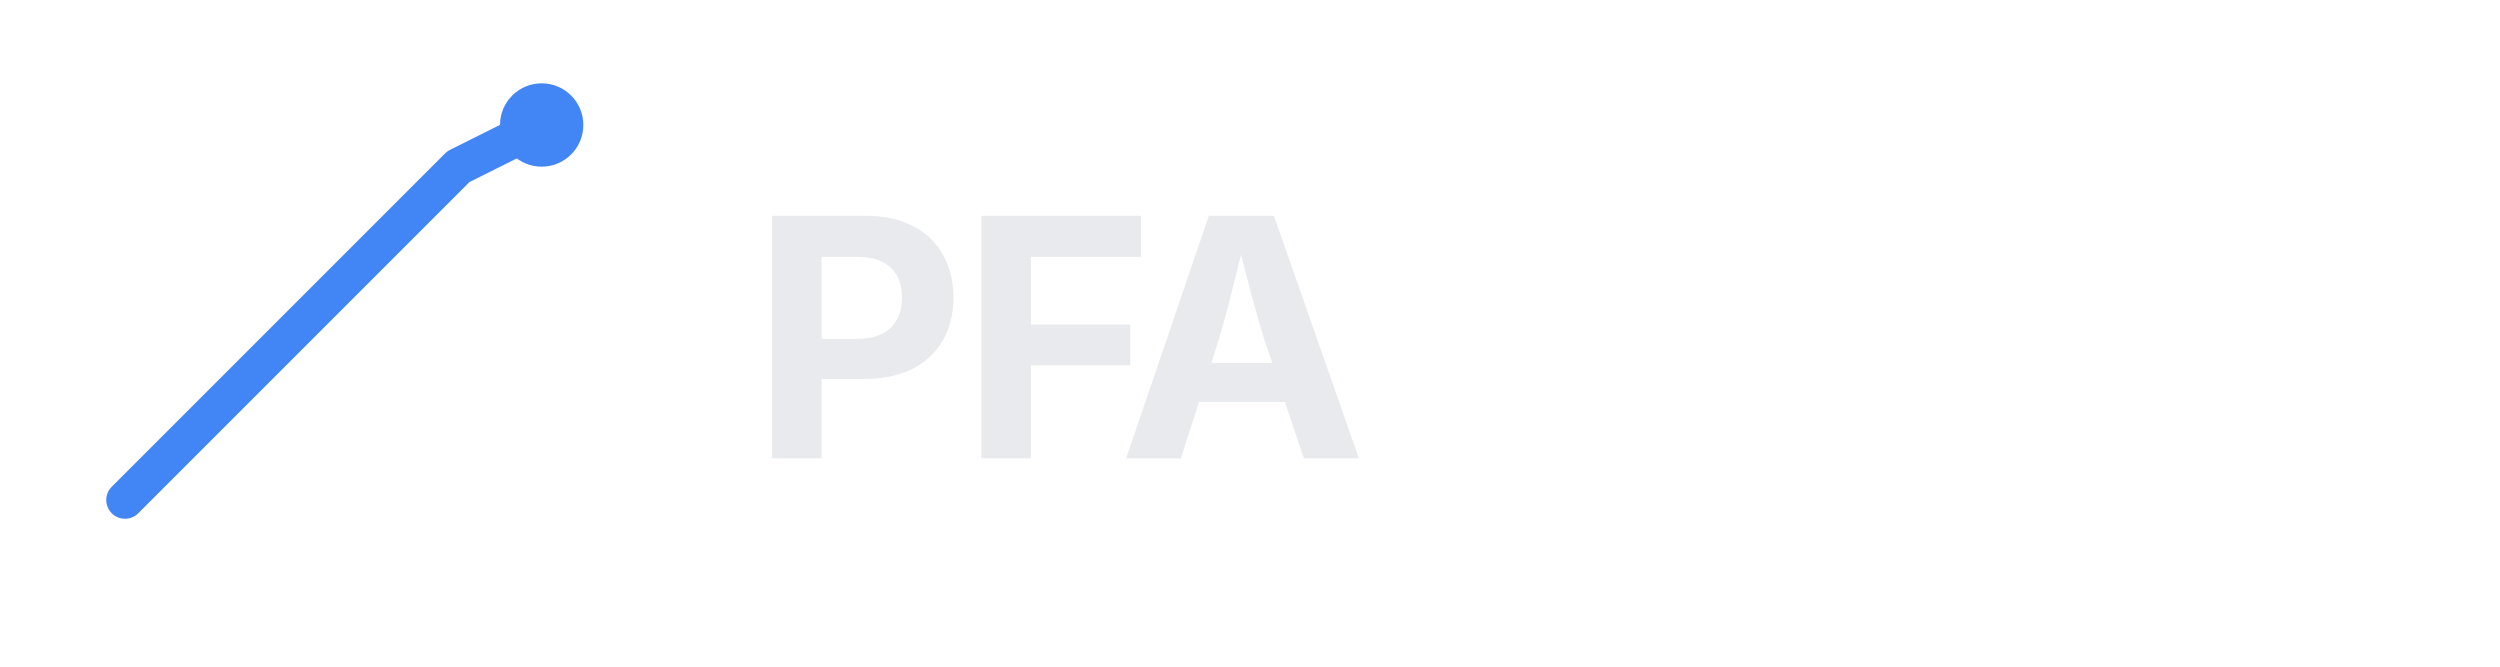
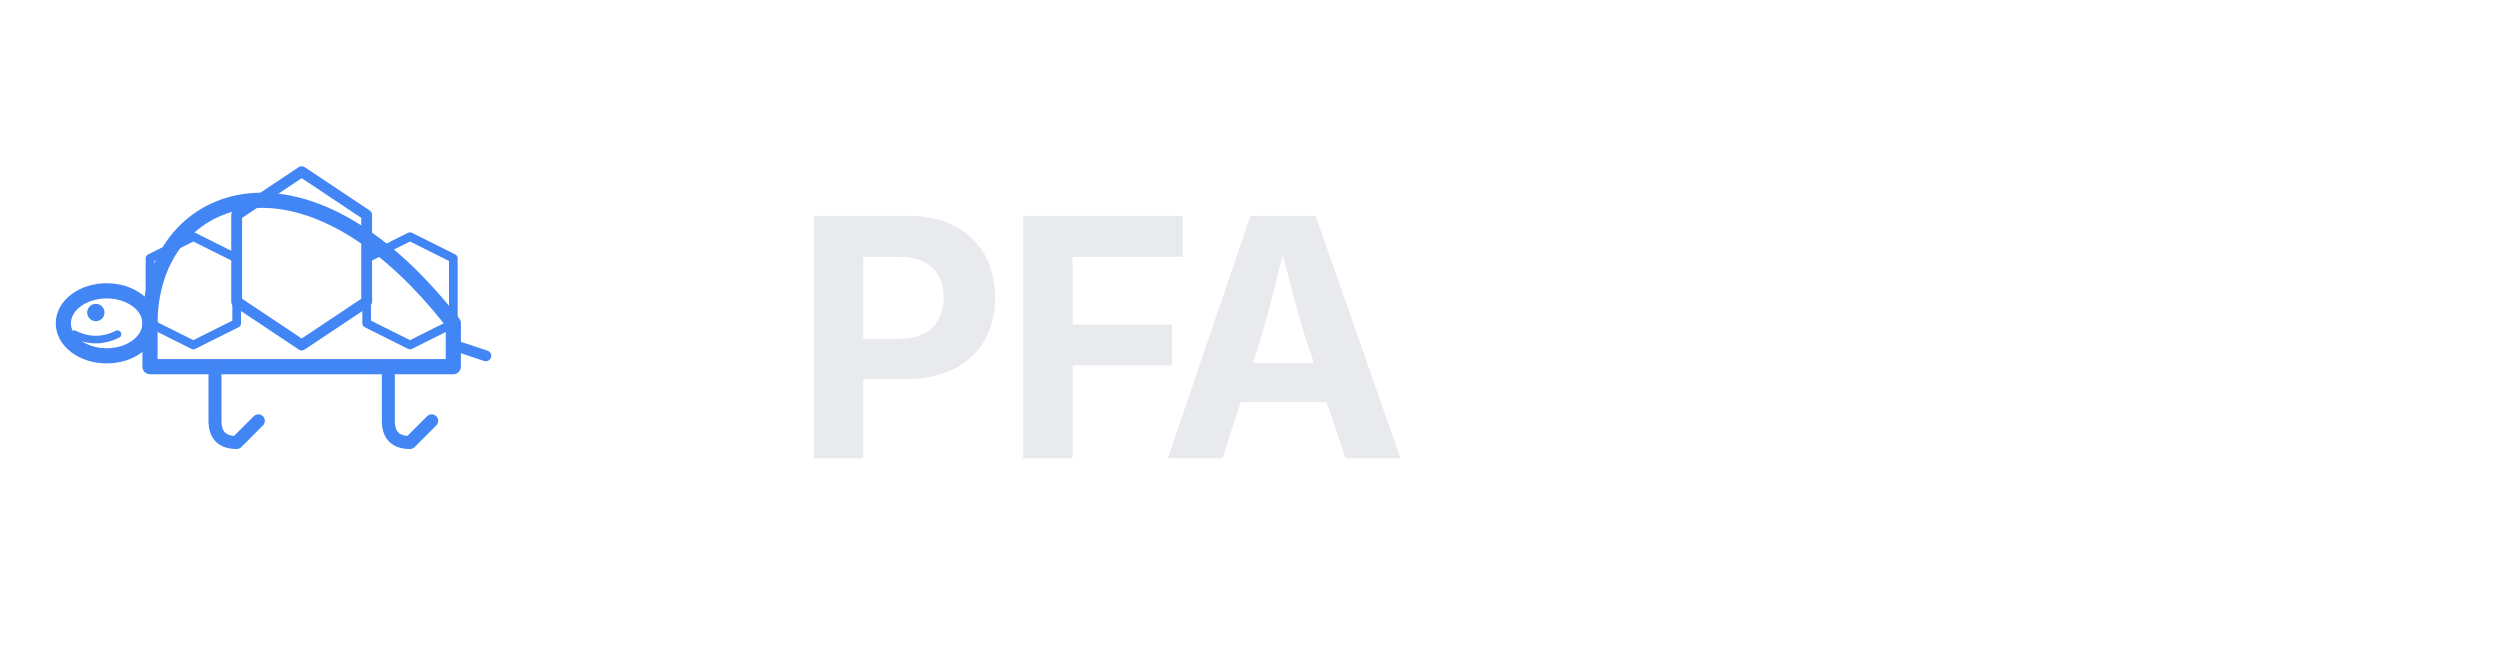
<svg xmlns="http://www.w3.org/2000/svg" viewBox="0 0 120 32" fill="none" aria-hidden="true">
-   <path d="M6 24 L10 20 L14 16 L18 12 L22 8 L26 6" stroke="#4285F4" stroke-width="1.8" stroke-linecap="round" stroke-linejoin="round" />
-   <circle cx="26" cy="6" r="2" fill="#4285F4" />
-   <text x="36" y="22" font-family="Inter, -apple-system, Segoe UI, sans-serif" font-size="16" font-weight="700" fill="#E8EAED" letter-spacing="-0.02em">PFA</text>
+   <g transform="translate(2,2) scale(0.52)">
+     <path d="M10 26 C10 14 24 8 38 26 L38 30 L10 30 Z" stroke="#4285F4" stroke-width="1.4" stroke-linejoin="round" />
+     <path d="M24 12 L30 16 L30 24 L24 28 L18 24 L18 16 Z" stroke="#4285F4" stroke-width="1" stroke-linejoin="round" />
+     <path d="M14 18 L18 20 L18 26 L14 28 L10 26 L10 20 Z" stroke="#4285F4" stroke-width="0.8" stroke-linejoin="round" />
+     <path d="M34 18 L38 20 L38 26 L34 28 L30 26 L30 20 Z" stroke="#4285F4" stroke-width="0.8" stroke-linejoin="round" />
+     <ellipse cx="6" cy="26" rx="4" ry="3" stroke="#4285F4" stroke-width="1.4" />
+     <circle cx="5" cy="25" r="0.8" fill="#4285F4" />
+     <path d="M3 27 Q5 28 7 27" stroke="#4285F4" stroke-width="0.7" stroke-linecap="round" />
+     <path d="M10 30 L38 30" stroke="#4285F4" stroke-width="1.2" />
+     <path d="M16 30 L16 35 Q16 37 18 37 L20 35" stroke="#4285F4" stroke-width="1.2" stroke-linecap="round" stroke-linejoin="round" />
+     <path d="M32 30 L32 35 Q32 37 34 37 L36 35" stroke="#4285F4" stroke-width="1.2" stroke-linecap="round" stroke-linejoin="round" />
+     <path d="M38 28 L41 29" stroke="#4285F4" stroke-width="1" stroke-linecap="round" />
+   </g>
+   <text x="38" y="22" font-family="Inter, -apple-system, Segoe UI, sans-serif" font-size="16" font-weight="700" fill="#E8EAED" letter-spacing="-0.02em">PFA</text>
</svg>
